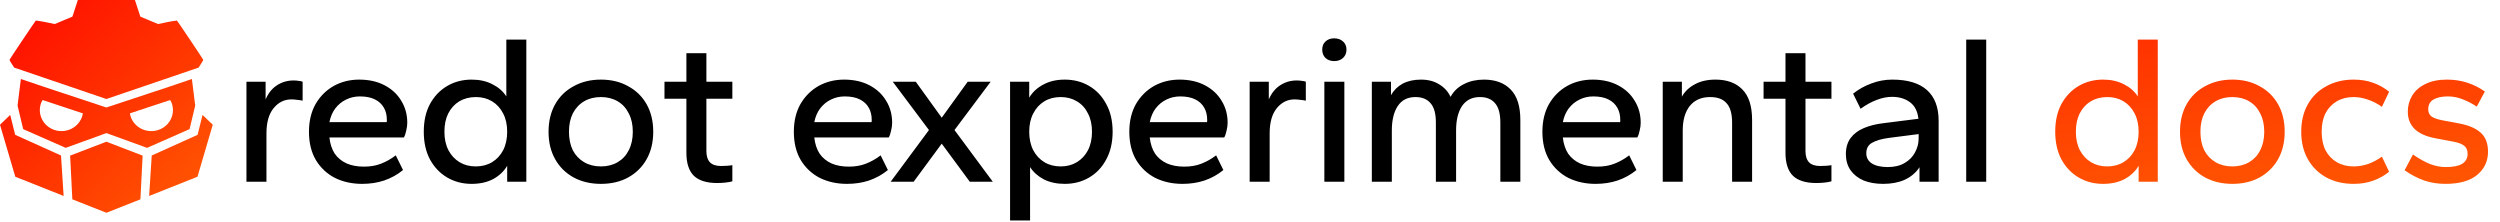
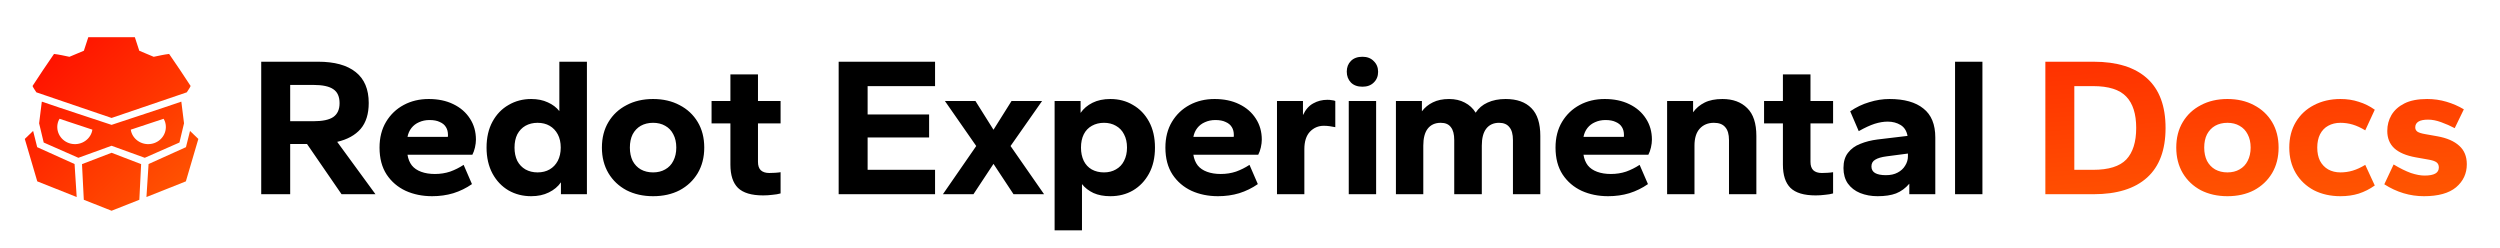
- <svg xmlns="http://www.w3.org/2000/svg" width="1128" height="100" viewBox="0 0 1128 100" fill="none">
-   <path d="M35.125 0L32.68 7.494C30.016 8.611 27.352 9.728 24.689 10.846C21.863 10.269 19.029 9.6 16.165 9.265C15.713 9.759 4.274 26.822 4.278 26.998C4.805 28.25 5.71 29.326 6.394 30.498L48 44.672L89.606 30.498C90.29 29.326 91.195 28.25 91.722 26.998C91.725 26.822 80.287 9.759 79.835 9.265C76.971 9.6 74.137 10.269 71.311 10.846C68.648 9.728 65.984 8.611 63.32 7.494L60.875 0H35.125ZM9.563 35.653C9.511 35.638 9.408 35.712 9.404 35.737C8.903 39.701 7.923 47.63 7.923 47.63L10.458 58.26L29.637 66.711L48 60.051L66.362 66.711L85.541 58.26L88.077 47.63C88.077 47.63 87.097 39.701 86.596 35.737C86.592 35.704 86.409 35.581 86.409 35.705C73.853 40.034 60.756 44.226 48 48.496C35.243 44.226 22.147 40.034 9.591 35.705C9.591 35.674 9.58 35.658 9.563 35.653ZM19.209 45.127C25.232 47.142 31.305 49.144 37.378 51.145C37.287 51.762 37.133 52.369 36.919 52.957C36.021 55.316 34.193 57.233 31.837 58.285C29.482 59.337 26.792 59.439 24.359 58.568C21.926 57.697 19.95 55.924 18.865 53.64C17.78 51.356 17.675 48.747 18.573 46.388C18.753 45.953 18.965 45.532 19.209 45.127ZM76.791 45.127C77.035 45.532 77.247 45.953 77.427 46.388C78.325 48.747 78.22 51.356 77.135 53.64C76.05 55.924 74.074 57.697 71.641 58.568C69.208 59.439 66.518 59.337 64.163 58.285C61.807 57.233 59.979 55.316 59.081 52.957C58.867 52.369 58.713 51.762 58.622 51.145C64.695 49.144 70.768 47.142 76.791 45.127ZM4.606 51.854L0 56.28L6.9 79.742L28.707 88.416L27.534 70.165L6.853 60.832L4.606 51.854ZM91.394 51.854L89.147 60.832L68.466 70.165L67.293 88.416L89.1 79.742L96 56.28L91.394 51.854ZM48 63.939L31.647 70.215L32.64 89.932L48 96L63.36 89.932L64.353 70.215L48 63.939Z" fill="url(#paint0_linear_327_2)" />
-   <path d="M111.2 82V36.88H119.84V44.848C121.056 42.032 122.752 39.92 124.928 38.512C127.168 37.04 129.664 36.304 132.416 36.304C133.312 36.304 134.112 36.368 134.816 36.496C135.584 36.56 136.16 36.688 136.544 36.88V45.424C135.712 45.232 134.848 45.104 133.952 45.04C133.12 44.912 132.288 44.848 131.456 44.848C128.256 44.848 125.568 46.192 123.392 48.88C121.28 51.504 120.224 55.28 120.224 60.208V82H111.2ZM163.409 82.96C158.865 82.96 154.769 82.064 151.121 80.272C147.537 78.416 144.689 75.76 142.577 72.304C140.465 68.784 139.409 64.496 139.409 59.44C139.409 54.64 140.401 50.48 142.385 46.96C144.433 43.44 147.153 40.72 150.545 38.8C154.001 36.88 157.841 35.92 162.065 35.92C166.481 35.92 170.321 36.784 173.585 38.512C176.849 40.24 179.345 42.576 181.073 45.52C182.865 48.4 183.761 51.696 183.761 55.408C183.761 56.496 183.601 57.68 183.281 58.96C183.025 60.24 182.673 61.264 182.225 62.032H148.625C148.945 64.912 149.745 67.344 151.025 69.328C152.369 71.248 154.161 72.72 156.401 73.744C158.641 74.704 161.233 75.184 164.177 75.184C167.121 75.184 169.713 74.736 171.953 73.84C174.257 72.944 176.465 71.696 178.577 70.096L181.841 76.72C179.345 78.768 176.529 80.336 173.393 81.424C170.321 82.448 166.993 82.96 163.409 82.96ZM148.625 55.12H174.449C174.513 54.928 174.545 54.768 174.545 54.64C174.545 54.512 174.545 54.352 174.545 54.16C174.545 51.984 174.097 50.128 173.201 48.592C172.305 46.992 170.961 45.744 169.169 44.848C167.377 43.952 165.105 43.504 162.353 43.504C160.113 43.504 158.033 43.984 156.113 44.944C154.257 45.84 152.657 47.152 151.313 48.88C150.033 50.544 149.137 52.624 148.625 55.12ZM212.808 82.96C208.712 82.96 205.032 82 201.768 80.08C198.504 78.16 195.912 75.44 193.992 71.92C192.136 68.4 191.208 64.24 191.208 59.44C191.208 54.576 192.136 50.416 193.992 46.96C195.912 43.44 198.504 40.72 201.768 38.8C205.032 36.88 208.712 35.92 212.808 35.92C216.392 35.92 219.528 36.624 222.216 38.032C224.904 39.376 226.984 41.2 228.456 43.504V17.872H237.48V82H228.84V74.8C227.432 77.232 225.352 79.216 222.6 80.752C219.848 82.224 216.584 82.96 212.808 82.96ZM214.632 75.088C217.448 75.088 219.912 74.448 222.024 73.168C224.136 71.888 225.8 70.096 227.016 67.792C228.232 65.424 228.84 62.64 228.84 59.44C228.84 56.24 228.232 53.488 227.016 51.184C225.8 48.816 224.136 46.992 222.024 45.712C219.912 44.432 217.48 43.792 214.728 43.792C211.912 43.792 209.416 44.432 207.24 45.712C205.128 46.992 203.464 48.816 202.248 51.184C201.096 53.488 200.52 56.24 200.52 59.44C200.52 62.64 201.128 65.424 202.344 67.792C203.56 70.096 205.224 71.888 207.336 73.168C209.448 74.448 211.88 75.088 214.632 75.088ZM271.123 82.96C266.515 82.96 262.419 82 258.835 80.08C255.251 78.096 252.467 75.344 250.483 71.824C248.499 68.304 247.507 64.176 247.507 59.44C247.507 54.704 248.499 50.576 250.483 47.056C252.467 43.536 255.251 40.816 258.835 38.896C262.419 36.912 266.515 35.92 271.123 35.92C275.795 35.92 279.891 36.912 283.411 38.896C286.995 40.816 289.779 43.536 291.763 47.056C293.747 50.576 294.739 54.704 294.739 59.44C294.739 64.176 293.747 68.304 291.763 71.824C289.779 75.344 286.995 78.096 283.411 80.08C279.891 82 275.795 82.96 271.123 82.96ZM271.123 75.088C274.003 75.088 276.531 74.448 278.707 73.168C280.883 71.888 282.547 70.096 283.699 67.792C284.915 65.424 285.523 62.64 285.523 59.44C285.523 56.24 284.915 53.488 283.699 51.184C282.547 48.816 280.883 46.992 278.707 45.712C276.531 44.432 274.003 43.792 271.123 43.792C268.243 43.792 265.715 44.432 263.539 45.712C261.363 46.992 259.667 48.816 258.451 51.184C257.299 53.488 256.723 56.24 256.723 59.44C256.723 62.64 257.299 65.424 258.451 67.792C259.667 70.096 261.363 71.888 263.539 73.168C265.715 74.448 268.243 75.088 271.123 75.088ZM323.524 82.576C318.852 82.576 315.364 81.488 313.06 79.312C310.82 77.072 309.7 73.616 309.7 68.944V44.56H299.812V36.88H309.7V24.016H318.724V36.88H330.436V44.56H318.724V68.176C318.724 70.416 319.268 72.112 320.356 73.264C321.444 74.352 323.108 74.896 325.348 74.896C326.116 74.896 327.012 74.864 328.036 74.8C329.06 74.736 329.86 74.64 330.436 74.512V81.808C329.604 82.064 328.548 82.256 327.268 82.384C326.052 82.512 324.804 82.576 323.524 82.576ZM382.184 82.96C377.64 82.96 373.544 82.064 369.896 80.272C366.312 78.416 363.464 75.76 361.352 72.304C359.24 68.784 358.184 64.496 358.184 59.44C358.184 54.64 359.176 50.48 361.16 46.96C363.208 43.44 365.928 40.72 369.32 38.8C372.776 36.88 376.616 35.92 380.84 35.92C385.256 35.92 389.096 36.784 392.36 38.512C395.624 40.24 398.12 42.576 399.848 45.52C401.64 48.4 402.536 51.696 402.536 55.408C402.536 56.496 402.376 57.68 402.056 58.96C401.8 60.24 401.448 61.264 401 62.032H367.4C367.72 64.912 368.52 67.344 369.8 69.328C371.144 71.248 372.936 72.72 375.176 73.744C377.416 74.704 380.008 75.184 382.952 75.184C385.896 75.184 388.488 74.736 390.728 73.84C393.032 72.944 395.24 71.696 397.352 70.096L400.616 76.72C398.12 78.768 395.304 80.336 392.168 81.424C389.096 82.448 385.768 82.96 382.184 82.96ZM367.4 55.12H393.224C393.288 54.928 393.32 54.768 393.32 54.64C393.32 54.512 393.32 54.352 393.32 54.16C393.32 51.984 392.872 50.128 391.976 48.592C391.08 46.992 389.736 45.744 387.944 44.848C386.152 43.952 383.88 43.504 381.128 43.504C378.888 43.504 376.808 43.984 374.888 44.944C373.032 45.84 371.432 47.152 370.088 48.88C368.808 50.544 367.912 52.624 367.4 55.12ZM401.866 82L419.146 58.672L402.826 36.88H413.194L424.906 53.104L436.618 36.88H446.986L430.666 58.672L447.946 82H437.578L424.906 64.816L412.234 82H401.866ZM455.746 99.472V36.88H464.386V44.08C465.794 41.648 467.874 39.696 470.626 38.224C473.378 36.688 476.642 35.92 480.418 35.92C484.514 35.92 488.194 36.88 491.458 38.8C494.722 40.72 497.282 43.44 499.138 46.96C501.058 50.416 502.018 54.576 502.018 59.44C502.018 64.24 501.058 68.4 499.138 71.92C497.282 75.44 494.722 78.16 491.458 80.08C488.194 82 484.514 82.96 480.418 82.96C476.834 82.96 473.698 82.288 471.01 80.944C468.322 79.536 466.242 77.68 464.77 75.376V99.472H455.746ZM478.594 75.088C481.346 75.088 483.778 74.448 485.89 73.168C488.002 71.888 489.666 70.096 490.882 67.792C492.098 65.424 492.706 62.64 492.706 59.44C492.706 56.24 492.098 53.488 490.882 51.184C489.73 48.816 488.066 46.992 485.89 45.712C483.778 44.432 481.346 43.792 478.594 43.792C475.778 43.792 473.314 44.432 471.202 45.712C469.09 46.992 467.426 48.816 466.21 51.184C464.994 53.488 464.386 56.24 464.386 59.44C464.386 62.64 464.994 65.424 466.21 67.792C467.426 70.096 469.09 71.888 471.202 73.168C473.314 74.448 475.778 75.088 478.594 75.088ZM533.549 82.96C529.005 82.96 524.909 82.064 521.261 80.272C517.677 78.416 514.829 75.76 512.717 72.304C510.605 68.784 509.549 64.496 509.549 59.44C509.549 54.64 510.541 50.48 512.525 46.96C514.573 43.44 517.293 40.72 520.685 38.8C524.141 36.88 527.981 35.92 532.205 35.92C536.621 35.92 540.461 36.784 543.725 38.512C546.989 40.24 549.485 42.576 551.213 45.52C553.005 48.4 553.901 51.696 553.901 55.408C553.901 56.496 553.741 57.68 553.421 58.96C553.165 60.24 552.813 61.264 552.365 62.032H518.765C519.085 64.912 519.885 67.344 521.165 69.328C522.509 71.248 524.301 72.72 526.541 73.744C528.781 74.704 531.373 75.184 534.317 75.184C537.261 75.184 539.853 74.736 542.093 73.84C544.397 72.944 546.605 71.696 548.717 70.096L551.981 76.72C549.485 78.768 546.669 80.336 543.533 81.424C540.461 82.448 537.133 82.96 533.549 82.96ZM518.765 55.12H544.589C544.653 54.928 544.685 54.768 544.685 54.64C544.685 54.512 544.685 54.352 544.685 54.16C544.685 51.984 544.237 50.128 543.341 48.592C542.445 46.992 541.101 45.744 539.309 44.848C537.517 43.952 535.245 43.504 532.493 43.504C530.253 43.504 528.173 43.984 526.253 44.944C524.397 45.84 522.797 47.152 521.453 48.88C520.173 50.544 519.277 52.624 518.765 55.12ZM563.844 82V36.88H572.484V44.848C573.7 42.032 575.396 39.92 577.572 38.512C579.812 37.04 582.308 36.304 585.06 36.304C585.956 36.304 586.756 36.368 587.46 36.496C588.228 36.56 588.804 36.688 589.188 36.88V45.424C588.356 45.232 587.492 45.104 586.596 45.04C585.764 44.912 584.932 44.848 584.1 44.848C580.9 44.848 578.212 46.192 576.036 48.88C573.924 51.504 572.868 55.28 572.868 60.208V82H563.844ZM597.549 82V36.88H606.573V82H597.549ZM601.965 27.568C600.365 27.568 599.053 27.088 598.029 26.128C597.069 25.168 596.589 23.92 596.589 22.384C596.589 20.848 597.069 19.632 598.029 18.736C599.053 17.776 600.365 17.296 601.965 17.296C603.629 17.296 604.973 17.776 605.997 18.736C607.021 19.632 607.533 20.848 607.533 22.384C607.533 23.92 607.021 25.168 605.997 26.128C604.973 27.088 603.629 27.568 601.965 27.568ZM618.972 82V36.88H627.612V42.928C628.892 40.688 630.652 38.96 632.892 37.744C635.196 36.528 637.948 35.92 641.148 35.92C644.348 35.92 647.068 36.624 649.308 38.032C651.612 39.376 653.34 41.264 654.492 43.696C655.9 41.136 657.916 39.216 660.54 37.936C663.164 36.592 666.172 35.92 669.564 35.92C674.684 35.92 678.684 37.392 681.564 40.336C684.508 43.28 685.98 47.888 685.98 54.16V82H676.956V55.312C676.956 51.28 676.156 48.368 674.556 46.576C673.02 44.72 670.748 43.792 667.74 43.792C664.22 43.792 661.532 45.136 659.676 47.824C657.884 50.512 656.988 54.192 656.988 58.864V82H647.868V55.312C647.868 51.28 647.068 48.368 645.468 46.576C643.932 44.72 641.66 43.792 638.652 43.792C635.132 43.792 632.476 45.136 630.684 47.824C628.892 50.512 627.996 54.192 627.996 58.864V82H618.972ZM719.931 82.96C715.387 82.96 711.291 82.064 707.643 80.272C704.059 78.416 701.211 75.76 699.099 72.304C696.987 68.784 695.931 64.496 695.931 59.44C695.931 54.64 696.923 50.48 698.907 46.96C700.955 43.44 703.675 40.72 707.067 38.8C710.523 36.88 714.363 35.92 718.587 35.92C723.003 35.92 726.843 36.784 730.107 38.512C733.371 40.24 735.867 42.576 737.595 45.52C739.387 48.4 740.283 51.696 740.283 55.408C740.283 56.496 740.123 57.68 739.803 58.96C739.547 60.24 739.195 61.264 738.747 62.032H705.147C705.467 64.912 706.267 67.344 707.547 69.328C708.891 71.248 710.683 72.72 712.923 73.744C715.163 74.704 717.755 75.184 720.699 75.184C723.643 75.184 726.235 74.736 728.475 73.84C730.779 72.944 732.987 71.696 735.099 70.096L738.363 76.72C735.867 78.768 733.051 80.336 729.915 81.424C726.843 82.448 723.515 82.96 719.931 82.96ZM705.147 55.12H730.971C731.035 54.928 731.067 54.768 731.067 54.64C731.067 54.512 731.067 54.352 731.067 54.16C731.067 51.984 730.619 50.128 729.723 48.592C728.827 46.992 727.483 45.744 725.691 44.848C723.899 43.952 721.627 43.504 718.875 43.504C716.635 43.504 714.555 43.984 712.635 44.944C710.779 45.84 709.179 47.152 707.835 48.88C706.555 50.544 705.659 52.624 705.147 55.12ZM750.226 82V36.88H758.866V43.6C760.21 41.232 762.162 39.376 764.722 38.032C767.282 36.624 770.386 35.92 774.034 35.92C779.218 35.92 783.25 37.392 786.13 40.336C789.074 43.28 790.546 47.888 790.546 54.16V82H781.522V55.312C781.522 51.28 780.69 48.368 779.026 46.576C777.426 44.72 774.962 43.792 771.634 43.792C767.666 43.792 764.594 45.136 762.418 47.824C760.306 50.512 759.25 54.192 759.25 58.864V82H750.226ZM819.435 82.576C814.763 82.576 811.275 81.488 808.971 79.312C806.731 77.072 805.611 73.616 805.611 68.944V44.56H795.723V36.88H805.611V24.016H814.635V36.88H826.347V44.56H814.635V68.176C814.635 70.416 815.179 72.112 816.267 73.264C817.355 74.352 819.019 74.896 821.259 74.896C822.027 74.896 822.923 74.864 823.947 74.8C824.971 74.736 825.771 74.64 826.347 74.512V81.808C825.515 82.064 824.459 82.256 823.179 82.384C821.963 82.512 820.715 82.576 819.435 82.576ZM849.659 82.96C846.331 82.96 843.387 82.448 840.827 81.424C838.331 80.336 836.379 78.8 834.971 76.816C833.563 74.768 832.859 72.336 832.859 69.52C832.859 66.64 833.563 64.24 834.971 62.32C836.379 60.4 838.363 58.896 840.923 57.808C843.483 56.72 846.395 55.984 849.659 55.6L865.595 53.584C865.211 50.192 863.931 47.696 861.755 46.096C859.579 44.496 856.891 43.696 853.691 43.696C851.515 43.696 849.243 44.144 846.875 45.04C844.571 45.872 842.107 47.216 839.483 49.072L836.123 42.256C838.619 40.272 841.371 38.736 844.379 37.648C847.387 36.496 850.523 35.92 853.787 35.92C860.699 35.92 865.915 37.488 869.435 40.624C872.955 43.76 874.715 48.4 874.715 54.544V82H866.075V75.472C864.411 77.968 862.171 79.856 859.355 81.136C856.603 82.352 853.371 82.96 849.659 82.96ZM851.771 75.376C854.779 75.376 857.307 74.768 859.355 73.552C861.467 72.336 863.035 70.736 864.059 68.752C865.147 66.768 865.691 64.688 865.691 62.512V60.496L852.251 62.224C848.923 62.672 846.395 63.408 844.667 64.432C842.939 65.392 842.075 66.96 842.075 69.136C842.075 71.12 842.907 72.656 844.571 73.744C846.299 74.832 848.699 75.376 851.771 75.376ZM887.154 82V17.872H896.178V82H887.154Z" fill="black" />
-   <path d="M948.918 82.96C944.822 82.96 941.142 82 937.878 80.08C934.614 78.16 932.022 75.44 930.102 71.92C928.246 68.4 927.318 64.24 927.318 59.44C927.318 54.576 928.246 50.416 930.102 46.96C932.022 43.44 934.614 40.72 937.878 38.8C941.142 36.88 944.822 35.92 948.918 35.92C952.502 35.92 955.638 36.624 958.326 38.032C961.014 39.376 963.094 41.2 964.566 43.504V17.872H973.59V82H964.95V74.8C963.542 77.232 961.462 79.216 958.71 80.752C955.958 82.224 952.694 82.96 948.918 82.96ZM950.742 75.088C953.558 75.088 956.022 74.448 958.134 73.168C960.246 71.888 961.91 70.096 963.126 67.792C964.342 65.424 964.95 62.64 964.95 59.44C964.95 56.24 964.342 53.488 963.126 51.184C961.91 48.816 960.246 46.992 958.134 45.712C956.022 44.432 953.59 43.792 950.838 43.792C948.022 43.792 945.526 44.432 943.35 45.712C941.238 46.992 939.574 48.816 938.358 51.184C937.206 53.488 936.63 56.24 936.63 59.44C936.63 62.64 937.238 65.424 938.454 67.792C939.67 70.096 941.334 71.888 943.446 73.168C945.558 74.448 947.99 75.088 950.742 75.088ZM1007.23 82.96C1002.62 82.96 998.528 82 994.944 80.08C991.36 78.096 988.576 75.344 986.592 71.824C984.608 68.304 983.616 64.176 983.616 59.44C983.616 54.704 984.608 50.576 986.592 47.056C988.576 43.536 991.36 40.816 994.944 38.896C998.528 36.912 1002.62 35.92 1007.23 35.92C1011.9 35.92 1016 36.912 1019.52 38.896C1023.1 40.816 1025.89 43.536 1027.87 47.056C1029.86 50.576 1030.85 54.704 1030.85 59.44C1030.85 64.176 1029.86 68.304 1027.87 71.824C1025.89 75.344 1023.1 78.096 1019.52 80.08C1016 82 1011.9 82.96 1007.23 82.96ZM1007.23 75.088C1010.11 75.088 1012.64 74.448 1014.82 73.168C1016.99 71.888 1018.66 70.096 1019.81 67.792C1021.02 65.424 1021.63 62.64 1021.63 59.44C1021.63 56.24 1021.02 53.488 1019.81 51.184C1018.66 48.816 1016.99 46.992 1014.82 45.712C1012.64 44.432 1010.11 43.792 1007.23 43.792C1004.35 43.792 1001.82 44.432 999.648 45.712C997.472 46.992 995.776 48.816 994.56 51.184C993.408 53.488 992.832 56.24 992.832 59.44C992.832 62.64 993.408 65.424 994.56 67.792C995.776 70.096 997.472 71.888 999.648 73.168C1001.82 74.448 1004.35 75.088 1007.23 75.088ZM1061.94 82.96C1057.33 82.96 1053.23 82 1049.65 80.08C1046.07 78.096 1043.28 75.344 1041.3 71.824C1039.31 68.304 1038.32 64.176 1038.32 59.44C1038.32 54.704 1039.31 50.576 1041.3 47.056C1043.28 43.536 1046.07 40.816 1049.65 38.896C1053.23 36.912 1057.33 35.92 1061.94 35.92C1065.2 35.92 1068.15 36.4 1070.77 37.36C1073.46 38.32 1075.86 39.664 1077.97 41.392L1074.71 48.208C1072.66 46.736 1070.55 45.648 1068.37 44.944C1066.19 44.176 1064.05 43.792 1061.94 43.792C1059.06 43.792 1056.53 44.432 1054.35 45.712C1052.18 46.992 1050.48 48.784 1049.27 51.088C1048.11 53.392 1047.54 56.176 1047.54 59.44C1047.54 62.704 1048.11 65.488 1049.27 67.792C1050.48 70.096 1052.18 71.888 1054.35 73.168C1056.53 74.448 1059.06 75.088 1061.94 75.088C1064.05 75.088 1066.19 74.736 1068.37 74.032C1070.55 73.264 1072.66 72.144 1074.71 70.672L1077.97 77.488C1075.86 79.216 1073.46 80.56 1070.77 81.52C1068.15 82.48 1065.2 82.96 1061.94 82.96ZM1103.4 82.96C1099.94 82.96 1096.71 82.448 1093.7 81.424C1090.69 80.336 1087.78 78.8 1084.96 76.816L1088.71 69.712C1091.52 71.632 1094.12 73.072 1096.48 74.032C1098.85 74.928 1101.22 75.376 1103.59 75.376C1106.85 75.376 1109.28 74.896 1110.88 73.936C1112.55 72.912 1113.38 71.408 1113.38 69.424C1113.38 67.76 1112.87 66.544 1111.84 65.776C1110.88 64.944 1109.16 64.304 1106.66 63.856L1098.98 62.416C1094.82 61.648 1091.68 60.272 1089.57 58.288C1087.46 56.24 1086.4 53.616 1086.4 50.416C1086.4 47.792 1087.04 45.392 1088.32 43.216C1089.67 40.976 1091.65 39.216 1094.28 37.936C1096.9 36.592 1100.2 35.92 1104.16 35.92C1107.43 35.92 1110.5 36.4 1113.38 37.36C1116.26 38.32 1118.85 39.632 1121.16 41.296L1117.51 48.112C1115.52 46.768 1113.44 45.68 1111.27 44.848C1109.09 43.952 1106.82 43.504 1104.45 43.504C1101.7 43.504 1099.52 43.984 1097.92 44.944C1096.39 45.84 1095.62 47.312 1095.62 49.36C1095.62 50.704 1096.1 51.76 1097.06 52.528C1098.02 53.232 1099.62 53.808 1101.86 54.256L1109.54 55.696C1113.76 56.464 1117 57.84 1119.24 59.824C1121.48 61.808 1122.6 64.688 1122.6 68.464C1122.6 72.688 1120.96 76.176 1117.7 78.928C1114.44 81.616 1109.67 82.96 1103.4 82.96Z" fill="url(#paint1_linear_327_2)" />
+ <svg xmlns="http://www.w3.org/2000/svg" width="1210" height="120" viewBox="0 0 1210 120" fill="none">
+   <path d="M42.735 18L40.595 24.557C38.264 25.535 35.933 26.512 33.603 27.491C31.13 26.985 28.651 26.4 26.145 26.107C25.749 26.539 15.74 41.469 15.743 41.623C16.204 42.718 16.996 43.661 17.595 44.685L54 57.088L90.405 44.685C91.004 43.661 91.796 42.718 92.257 41.623C92.259 41.469 82.251 26.539 81.855 26.107C79.349 26.4 76.87 26.985 74.397 27.491C72.067 26.512 69.736 25.535 67.405 24.557L65.265 18H42.735ZM20.367 49.196C20.322 49.183 20.232 49.248 20.228 49.27C19.79 52.738 18.933 59.676 18.933 59.676L21.151 68.977L37.933 76.372L54 70.544L70.067 76.372L86.849 68.977L89.067 59.676C89.067 59.676 88.21 52.738 87.772 49.27C87.768 49.241 87.607 49.134 87.607 49.242C76.621 53.03 65.162 56.698 54 60.434C42.838 56.698 31.378 53.03 20.392 49.242C20.392 49.215 20.383 49.201 20.367 49.196ZM28.808 57.486C34.078 59.249 39.392 61.001 44.706 62.752C44.626 63.292 44.492 63.823 44.304 64.338C43.518 66.402 41.919 68.079 39.858 68.999C37.797 69.92 35.443 70.009 33.314 69.247C31.186 68.485 29.456 66.934 28.507 64.935C27.558 62.936 27.466 60.654 28.252 58.59C28.409 58.209 28.594 57.84 28.808 57.486ZM79.192 57.486C79.406 57.84 79.591 58.209 79.748 58.59C80.534 60.654 80.443 62.936 79.493 64.935C78.544 66.934 76.814 68.485 74.686 69.247C72.557 70.009 70.203 69.92 68.142 68.999C66.081 68.079 64.482 66.402 63.696 64.338C63.508 63.823 63.374 63.292 63.294 62.752C68.608 61.001 73.922 59.249 79.192 57.486ZM16.03 63.373L12 67.245L18.037 87.774L37.119 95.364L36.092 79.394L17.996 71.228L16.03 63.373ZM91.97 63.373L90.004 71.228L71.908 79.394L70.881 95.364L89.963 87.774L96 67.245L91.97 63.373ZM54 73.947L39.691 79.438L40.56 96.69L54 102L67.44 96.69L68.309 79.438L54 73.947Z" fill="url(#paint0_linear_929_3893)" />
+   <path d="M126.432 94V29.872H153.984C161.92 29.872 167.968 31.536 172.128 34.864C176.352 38.192 178.464 43.184 178.464 49.84C178.464 55.152 177.152 59.344 174.528 62.416C171.904 65.424 168.128 67.504 163.2 68.656L181.728 94H165.312L148.608 69.712H140.448V94H126.432ZM140.448 58.672H151.68C156.096 58.672 159.296 58 161.28 56.656C163.328 55.248 164.352 53.008 164.352 49.936C164.352 46.8 163.36 44.56 161.376 43.216C159.392 41.808 156.16 41.104 151.68 41.104H140.448V58.672ZM209.135 94.96C204.463 94.96 200.207 94.096 196.367 92.368C192.527 90.576 189.455 87.952 187.151 84.496C184.847 80.976 183.695 76.624 183.695 71.44C183.695 66.64 184.751 62.48 186.863 58.96C188.975 55.44 191.823 52.72 195.407 50.8C198.991 48.88 203.023 47.92 207.503 47.92C212.047 47.92 216.015 48.752 219.407 50.416C222.863 52.08 225.551 54.416 227.471 57.424C229.391 60.368 230.351 63.76 230.351 67.6C230.351 68.752 230.191 70.032 229.871 71.44C229.551 72.784 229.135 73.936 228.623 74.896H197.231C197.551 76.944 198.255 78.672 199.343 80.08C200.431 81.424 201.935 82.448 203.855 83.152C205.775 83.856 207.983 84.208 210.479 84.208C213.103 84.208 215.567 83.824 217.871 83.056C220.175 82.224 222.351 81.136 224.399 79.792L228.431 89.104C225.679 91.024 222.671 92.496 219.407 93.52C216.207 94.48 212.783 94.96 209.135 94.96ZM197.231 66.256H216.719C216.783 66.128 216.815 66 216.815 65.872C216.815 65.744 216.815 65.552 216.815 65.296C216.815 63.824 216.495 62.576 215.855 61.552C215.215 60.464 214.223 59.632 212.879 59.056C211.599 58.416 209.935 58.096 207.887 58.096C206.031 58.096 204.335 58.448 202.799 59.152C201.327 59.792 200.111 60.72 199.151 61.936C198.191 63.152 197.551 64.592 197.231 66.256ZM257.093 94.96C253.061 94.96 249.413 94.032 246.149 92.176C242.885 90.256 240.293 87.536 238.373 84.016C236.453 80.432 235.493 76.24 235.493 71.44C235.493 66.576 236.453 62.384 238.373 58.864C240.293 55.344 242.885 52.656 246.149 50.8C249.413 48.88 253.061 47.92 257.093 47.92C260.165 47.92 262.853 48.464 265.157 49.552C267.461 50.576 269.317 51.984 270.725 53.776V29.872H284.069V94H271.493V88.24C270.085 90.288 268.133 91.92 265.637 93.136C263.205 94.352 260.357 94.96 257.093 94.96ZM260.165 83.44C262.405 83.44 264.357 82.96 266.021 82C267.685 81.04 268.997 79.664 269.957 77.872C270.917 76.016 271.397 73.872 271.397 71.44C271.397 68.944 270.917 66.8 269.957 65.008C268.997 63.216 267.685 61.84 266.021 60.88C264.357 59.92 262.405 59.44 260.165 59.44C257.989 59.44 256.037 59.92 254.309 60.88C252.645 61.84 251.333 63.216 250.373 65.008C249.477 66.8 249.029 68.944 249.029 71.44C249.029 73.872 249.477 76.016 250.373 77.872C251.333 79.664 252.645 81.04 254.309 82C256.037 82.96 257.989 83.44 260.165 83.44ZM316.091 94.96C311.291 94.96 307.003 94 303.227 92.08C299.515 90.096 296.603 87.344 294.491 83.824C292.379 80.24 291.323 76.112 291.323 71.44C291.323 66.704 292.379 62.576 294.491 59.056C296.603 55.536 299.515 52.816 303.227 50.896C306.939 48.912 311.227 47.92 316.091 47.92C320.955 47.92 325.243 48.912 328.955 50.896C332.667 52.816 335.579 55.536 337.691 59.056C339.803 62.576 340.859 66.704 340.859 71.44C340.859 76.112 339.803 80.24 337.691 83.824C335.579 87.344 332.667 90.096 328.955 92.08C325.243 94 320.955 94.96 316.091 94.96ZM316.091 83.44C318.331 83.44 320.283 82.96 321.947 82C323.675 81.04 324.987 79.664 325.883 77.872C326.843 76.016 327.323 73.872 327.323 71.44C327.323 68.944 326.843 66.8 325.883 65.008C324.987 63.216 323.675 61.84 321.947 60.88C320.283 59.92 318.331 59.44 316.091 59.44C313.851 59.44 311.867 59.92 310.139 60.88C308.475 61.84 307.163 63.216 306.203 65.008C305.307 66.8 304.859 68.944 304.859 71.44C304.859 73.872 305.307 76.016 306.203 77.872C307.163 79.664 308.475 81.04 310.139 82C311.867 82.96 313.851 83.44 316.091 83.44ZM369.356 94.576C363.724 94.576 359.66 93.36 357.164 90.928C354.732 88.496 353.516 84.752 353.516 79.696V59.728H344.396V48.88H353.516V36.016H366.86V48.88H377.804V59.728H366.86V78.352C366.86 80.144 367.308 81.488 368.204 82.384C369.164 83.28 370.54 83.728 372.332 83.728C373.1 83.728 374.028 83.696 375.116 83.632C376.204 83.568 377.1 83.472 377.804 83.344V93.616C376.716 93.936 375.404 94.16 373.868 94.288C372.396 94.48 370.892 94.576 369.356 94.576ZM405.912 94V29.872H452.568V41.68H419.928V55.408H449.688V66.544H419.928V82.192H452.568V94H405.912ZM456.37 94L472.498 70.672L457.33 48.88H472.114L480.85 62.8L489.587 48.88H504.37L489.106 70.672L505.33 94H490.546L480.85 79.312L471.154 94H456.37ZM510.431 111.472V48.88H523.007V54.64C524.415 52.592 526.335 50.96 528.767 49.744C531.199 48.528 534.079 47.92 537.407 47.92C541.503 47.92 545.151 48.88 548.351 50.8C551.615 52.656 554.207 55.344 556.127 58.864C558.047 62.384 559.007 66.576 559.007 71.44C559.007 76.304 558.047 80.496 556.127 84.016C554.207 87.536 551.615 90.256 548.351 92.176C545.151 94.032 541.503 94.96 537.407 94.96C534.271 94.96 531.551 94.448 529.247 93.424C526.943 92.336 525.087 90.896 523.679 89.104V111.472H510.431ZM534.335 83.44C536.511 83.44 538.431 82.96 540.095 82C541.823 81.04 543.135 79.664 544.031 77.872C544.991 76.016 545.471 73.872 545.471 71.44C545.471 68.944 544.991 66.8 544.031 65.008C543.135 63.216 541.823 61.84 540.095 60.88C538.431 59.92 536.511 59.44 534.335 59.44C532.159 59.44 530.207 59.92 528.479 60.88C526.751 61.84 525.439 63.216 524.543 65.008C523.647 66.8 523.199 68.944 523.199 71.44C523.199 73.872 523.647 76.016 524.543 77.872C525.439 79.664 526.719 81.04 528.383 82C530.111 82.96 532.095 83.44 534.335 83.44ZM589.493 94.96C584.821 94.96 580.565 94.096 576.725 92.368C572.885 90.576 569.813 87.952 567.509 84.496C565.205 80.976 564.053 76.624 564.053 71.44C564.053 66.64 565.109 62.48 567.221 58.96C569.333 55.44 572.181 52.72 575.765 50.8C579.349 48.88 583.381 47.92 587.861 47.92C592.405 47.92 596.373 48.752 599.765 50.416C603.221 52.08 605.909 54.416 607.829 57.424C609.749 60.368 610.709 63.76 610.709 67.6C610.709 68.752 610.549 70.032 610.229 71.44C609.909 72.784 609.493 73.936 608.981 74.896H577.589C577.909 76.944 578.613 78.672 579.701 80.08C580.789 81.424 582.293 82.448 584.213 83.152C586.133 83.856 588.341 84.208 590.837 84.208C593.461 84.208 595.925 83.824 598.229 83.056C600.533 82.224 602.709 81.136 604.757 79.792L608.789 89.104C606.037 91.024 603.029 92.496 599.765 93.52C596.565 94.48 593.141 94.96 589.493 94.96ZM577.589 66.256H597.077C597.141 66.128 597.173 66 597.173 65.872C597.173 65.744 597.173 65.552 597.173 65.296C597.173 63.824 596.853 62.576 596.213 61.552C595.573 60.464 594.581 59.632 593.237 59.056C591.957 58.416 590.293 58.096 588.245 58.096C586.389 58.096 584.693 58.448 583.157 59.152C581.685 59.792 580.469 60.72 579.509 61.936C578.549 63.152 577.909 64.592 577.589 66.256ZM618.06 94V48.88H630.636V55.696C631.916 53.008 633.58 51.12 635.628 50.032C637.676 48.88 639.948 48.304 642.444 48.304C643.276 48.304 644.012 48.368 644.652 48.496C645.356 48.56 645.9 48.688 646.284 48.88V61.552C645.388 61.36 644.46 61.2 643.5 61.072C642.604 60.944 641.676 60.88 640.716 60.88C638.092 60.88 635.852 61.84 633.996 63.76C632.204 65.68 631.308 68.496 631.308 72.208V94H618.06ZM652.796 94V48.88H666.044V94H652.796ZM659.42 41.968C657.052 41.968 655.196 41.296 653.852 39.952C652.508 38.544 651.836 36.784 651.836 34.672C651.836 32.56 652.508 30.832 653.852 29.488C655.196 28.144 657.052 27.472 659.42 27.472C661.724 27.472 663.548 28.176 664.892 29.584C666.3 30.928 667.004 32.656 667.004 34.768C667.004 36.88 666.3 38.608 664.892 39.952C663.548 41.296 661.724 41.968 659.42 41.968ZM675.626 94V48.88H688.202V53.872C689.61 52.016 691.37 50.576 693.482 49.552C695.658 48.464 698.282 47.92 701.354 47.92C704.234 47.92 706.762 48.496 708.938 49.648C711.178 50.8 712.938 52.432 714.218 54.544C715.626 52.368 717.546 50.736 719.978 49.648C722.474 48.496 725.386 47.92 728.714 47.92C734.154 47.92 738.314 49.392 741.194 52.336C744.074 55.216 745.514 59.696 745.514 65.776V94H732.266V67.792C732.266 64.976 731.69 62.896 730.538 61.552C729.45 60.144 727.786 59.44 725.546 59.44C722.858 59.44 720.778 60.4 719.306 62.32C717.898 64.176 717.194 66.896 717.194 70.48V94H703.85V67.792C703.85 64.976 703.306 62.896 702.218 61.552C701.194 60.144 699.562 59.44 697.322 59.44C694.57 59.44 692.458 60.4 690.986 62.32C689.578 64.176 688.874 66.896 688.874 70.48V94H675.626ZM778.313 94.96C773.641 94.96 769.385 94.096 765.545 92.368C761.705 90.576 758.633 87.952 756.329 84.496C754.025 80.976 752.873 76.624 752.873 71.44C752.873 66.64 753.929 62.48 756.041 58.96C758.153 55.44 761.001 52.72 764.585 50.8C768.169 48.88 772.201 47.92 776.681 47.92C781.225 47.92 785.193 48.752 788.585 50.416C792.041 52.08 794.729 54.416 796.649 57.424C798.569 60.368 799.529 63.76 799.529 67.6C799.529 68.752 799.369 70.032 799.049 71.44C798.729 72.784 798.313 73.936 797.801 74.896H766.409C766.729 76.944 767.433 78.672 768.521 80.08C769.609 81.424 771.113 82.448 773.033 83.152C774.953 83.856 777.161 84.208 779.657 84.208C782.281 84.208 784.745 83.824 787.049 83.056C789.353 82.224 791.529 81.136 793.577 79.792L797.609 89.104C794.857 91.024 791.849 92.496 788.585 93.52C785.385 94.48 781.961 94.96 778.313 94.96ZM766.409 66.256H785.897C785.961 66.128 785.993 66 785.993 65.872C785.993 65.744 785.993 65.552 785.993 65.296C785.993 63.824 785.673 62.576 785.033 61.552C784.393 60.464 783.401 59.632 782.057 59.056C780.777 58.416 779.113 58.096 777.065 58.096C775.209 58.096 773.513 58.448 771.977 59.152C770.505 59.792 769.289 60.72 768.329 61.936C767.369 63.152 766.729 64.592 766.409 66.256ZM806.88 94V48.88H819.456V54.352C820.864 52.368 822.72 50.8 825.024 49.648C827.328 48.496 830.208 47.92 833.664 47.92C838.72 47.92 842.72 49.392 845.664 52.336C848.608 55.216 850.08 59.696 850.08 65.776V94H836.832V67.792C836.832 64.976 836.224 62.896 835.008 61.552C833.856 60.144 832.032 59.44 829.536 59.44C826.656 59.44 824.352 60.4 822.624 62.32C820.96 64.176 820.128 66.896 820.128 70.48V94H806.88ZM878.768 94.576C873.136 94.576 869.072 93.36 866.576 90.928C864.144 88.496 862.928 84.752 862.928 79.696V59.728H853.808V48.88H862.928V36.016H876.272V48.88H887.216V59.728H876.272V78.352C876.272 80.144 876.72 81.488 877.616 82.384C878.576 83.28 879.952 83.728 881.744 83.728C882.512 83.728 883.44 83.696 884.528 83.632C885.616 83.568 886.512 83.472 887.216 83.344V93.616C886.128 93.936 884.816 94.16 883.28 94.288C881.808 94.48 880.304 94.576 878.768 94.576ZM908.75 94.96C905.678 94.96 902.862 94.448 900.302 93.424C897.806 92.4 895.822 90.864 894.35 88.816C892.942 86.768 892.238 84.272 892.238 81.328C892.238 78.256 892.974 75.792 894.446 73.936C895.918 72.016 897.902 70.576 900.398 69.616C902.894 68.592 905.678 67.888 908.75 67.504L923.246 65.776C922.798 63.344 921.678 61.584 919.886 60.496C918.094 59.408 916.014 58.864 913.646 58.864C911.662 58.864 909.55 59.216 907.31 59.92C905.134 60.624 902.574 61.808 899.63 63.472L895.502 53.872C898.382 51.888 901.454 50.416 904.718 49.456C907.982 48.432 911.246 47.92 914.51 47.92C921.678 47.92 927.15 49.456 930.926 52.528C934.766 55.536 936.686 60.208 936.686 66.544V94H924.11V88.912C922.254 91.088 920.11 92.656 917.678 93.616C915.31 94.512 912.334 94.96 908.75 94.96ZM912.782 84.784C915.022 84.784 916.91 84.368 918.446 83.536C920.046 82.704 921.262 81.584 922.094 80.176C922.99 78.768 923.438 77.264 923.438 75.664V74.32L913.166 75.664C910.67 75.984 908.814 76.528 907.598 77.296C906.382 78 905.774 79.088 905.774 80.56C905.774 81.968 906.35 83.024 907.502 83.728C908.718 84.432 910.478 84.784 912.782 84.784ZM946.245 94V29.872H959.493V94H946.245Z" fill="black" />
+   <path d="M989.952 94V29.872H1013.28C1024.61 29.872 1033.25 32.56 1039.2 37.936C1045.15 43.312 1048.13 51.312 1048.13 61.936C1048.13 72.56 1045.15 80.56 1039.2 85.936C1033.25 91.312 1024.61 94 1013.28 94H989.952ZM1003.97 82.192H1013.09C1020.58 82.192 1025.92 80.528 1029.12 77.2C1032.32 73.808 1033.92 68.72 1033.92 61.936C1033.92 55.152 1032.32 50.096 1029.12 46.768C1025.92 43.376 1020.58 41.68 1013.09 41.68H1003.97V82.192ZM1078.08 94.96C1073.28 94.96 1068.99 94 1065.21 92.08C1061.5 90.096 1058.59 87.344 1056.48 83.824C1054.36 80.24 1053.31 76.112 1053.31 71.44C1053.31 66.704 1054.36 62.576 1056.48 59.056C1058.59 55.536 1061.5 52.816 1065.21 50.896C1068.92 48.912 1073.21 47.92 1078.08 47.92C1082.94 47.92 1087.23 48.912 1090.94 50.896C1094.65 52.816 1097.56 55.536 1099.68 59.056C1101.79 62.576 1102.84 66.704 1102.84 71.44C1102.84 76.112 1101.79 80.24 1099.68 83.824C1097.56 87.344 1094.65 90.096 1090.94 92.08C1087.23 94 1082.94 94.96 1078.08 94.96ZM1078.08 83.44C1080.32 83.44 1082.27 82.96 1083.93 82C1085.66 81.04 1086.97 79.664 1087.87 77.872C1088.83 76.016 1089.31 73.872 1089.31 71.44C1089.31 68.944 1088.83 66.8 1087.87 65.008C1086.97 63.216 1085.66 61.84 1083.93 60.88C1082.27 59.92 1080.32 59.44 1078.08 59.44C1075.84 59.44 1073.85 59.92 1072.12 60.88C1070.46 61.84 1069.15 63.216 1068.19 65.008C1067.29 66.8 1066.84 68.944 1066.84 71.44C1066.84 73.872 1067.29 76.016 1068.19 77.872C1069.15 79.664 1070.46 81.04 1072.12 82C1073.85 82.96 1075.84 83.44 1078.08 83.44ZM1132.78 94.96C1127.98 94.96 1123.69 94 1119.92 92.08C1116.21 90.096 1113.29 87.344 1111.18 83.824C1109.07 80.24 1108.01 76.112 1108.01 71.44C1108.01 66.704 1109.07 62.576 1111.18 59.056C1113.29 55.536 1116.21 52.816 1119.92 50.896C1123.69 48.912 1127.98 47.92 1132.78 47.92C1135.98 47.92 1138.93 48.368 1141.61 49.264C1144.37 50.096 1146.96 51.376 1149.39 53.104L1144.78 63.088C1142.67 61.808 1140.65 60.88 1138.73 60.304C1136.81 59.728 1134.83 59.44 1132.78 59.44C1130.54 59.44 1128.56 59.92 1126.83 60.88C1125.17 61.776 1123.85 63.152 1122.89 65.008C1122 66.8 1121.55 68.944 1121.55 71.44C1121.55 73.936 1122 76.08 1122.89 77.872C1123.85 79.664 1125.17 81.04 1126.83 82C1128.56 82.96 1130.54 83.44 1132.78 83.44C1134.83 83.44 1136.81 83.152 1138.73 82.576C1140.65 82 1142.67 81.072 1144.78 79.792L1149.39 89.776C1146.96 91.504 1144.37 92.816 1141.61 93.712C1138.93 94.544 1135.98 94.96 1132.78 94.96ZM1173.2 94.96C1169.81 94.96 1166.51 94.48 1163.31 93.52C1160.11 92.56 1157.01 91.12 1154 89.2L1158.51 79.6C1161.58 81.456 1164.37 82.832 1166.86 83.728C1169.36 84.56 1171.57 84.976 1173.49 84.976C1175.79 84.976 1177.52 84.656 1178.67 84.016C1179.82 83.376 1180.4 82.384 1180.4 81.04C1180.4 79.952 1180.02 79.12 1179.25 78.544C1178.48 77.968 1177.1 77.52 1175.12 77.2L1169.17 76.144C1164.56 75.312 1161.1 73.84 1158.8 71.728C1156.56 69.616 1155.44 66.832 1155.44 63.376C1155.44 60.56 1156.11 58 1157.46 55.696C1158.86 53.328 1160.98 51.44 1163.79 50.032C1166.61 48.624 1170.26 47.92 1174.74 47.92C1178 47.92 1181.14 48.368 1184.14 49.264C1187.15 50.16 1189.94 51.376 1192.5 52.912L1188.08 62.032C1186.03 60.944 1183.86 59.984 1181.55 59.152C1179.31 58.32 1177.2 57.904 1175.22 57.904C1173.1 57.904 1171.54 58.224 1170.51 58.864C1169.49 59.504 1168.98 60.432 1168.98 61.648C1168.98 62.48 1169.3 63.152 1169.94 63.664C1170.64 64.176 1171.92 64.592 1173.78 64.912L1179.73 65.968C1184.34 66.8 1187.86 68.336 1190.29 70.576C1192.72 72.752 1193.94 75.728 1193.94 79.504C1193.94 83.984 1192.21 87.696 1188.75 90.64C1185.3 93.52 1180.11 94.96 1173.2 94.96Z" fill="url(#paint1_linear_929_3893)" />
  <defs>
-     <linearGradient id="paint0_linear_327_2" x1="15.287" y1="10.741" x2="114.684" y2="116.357" gradientUnits="userSpaceOnUse">
+     <linearGradient id="paint0_linear_929_3893" x1="25.376" y1="27.398" x2="112.348" y2="119.812" gradientUnits="userSpaceOnUse">
      <stop stop-color="#FF1300" />
      <stop offset="1" stop-color="#FF6E01" />
    </linearGradient>
-     <linearGradient id="paint1_linear_327_2" x1="267.064" y1="10.741" x2="284.5" y2="208.362" gradientUnits="userSpaceOnUse">
+     <linearGradient id="paint1_linear_929_3893" x1="291.663" y1="22.741" x2="308.238" y2="220.511" gradientUnits="userSpaceOnUse">
      <stop stop-color="#FF1300" />
      <stop offset="1" stop-color="#FF6E01" />
    </linearGradient>
  </defs>
</svg>
